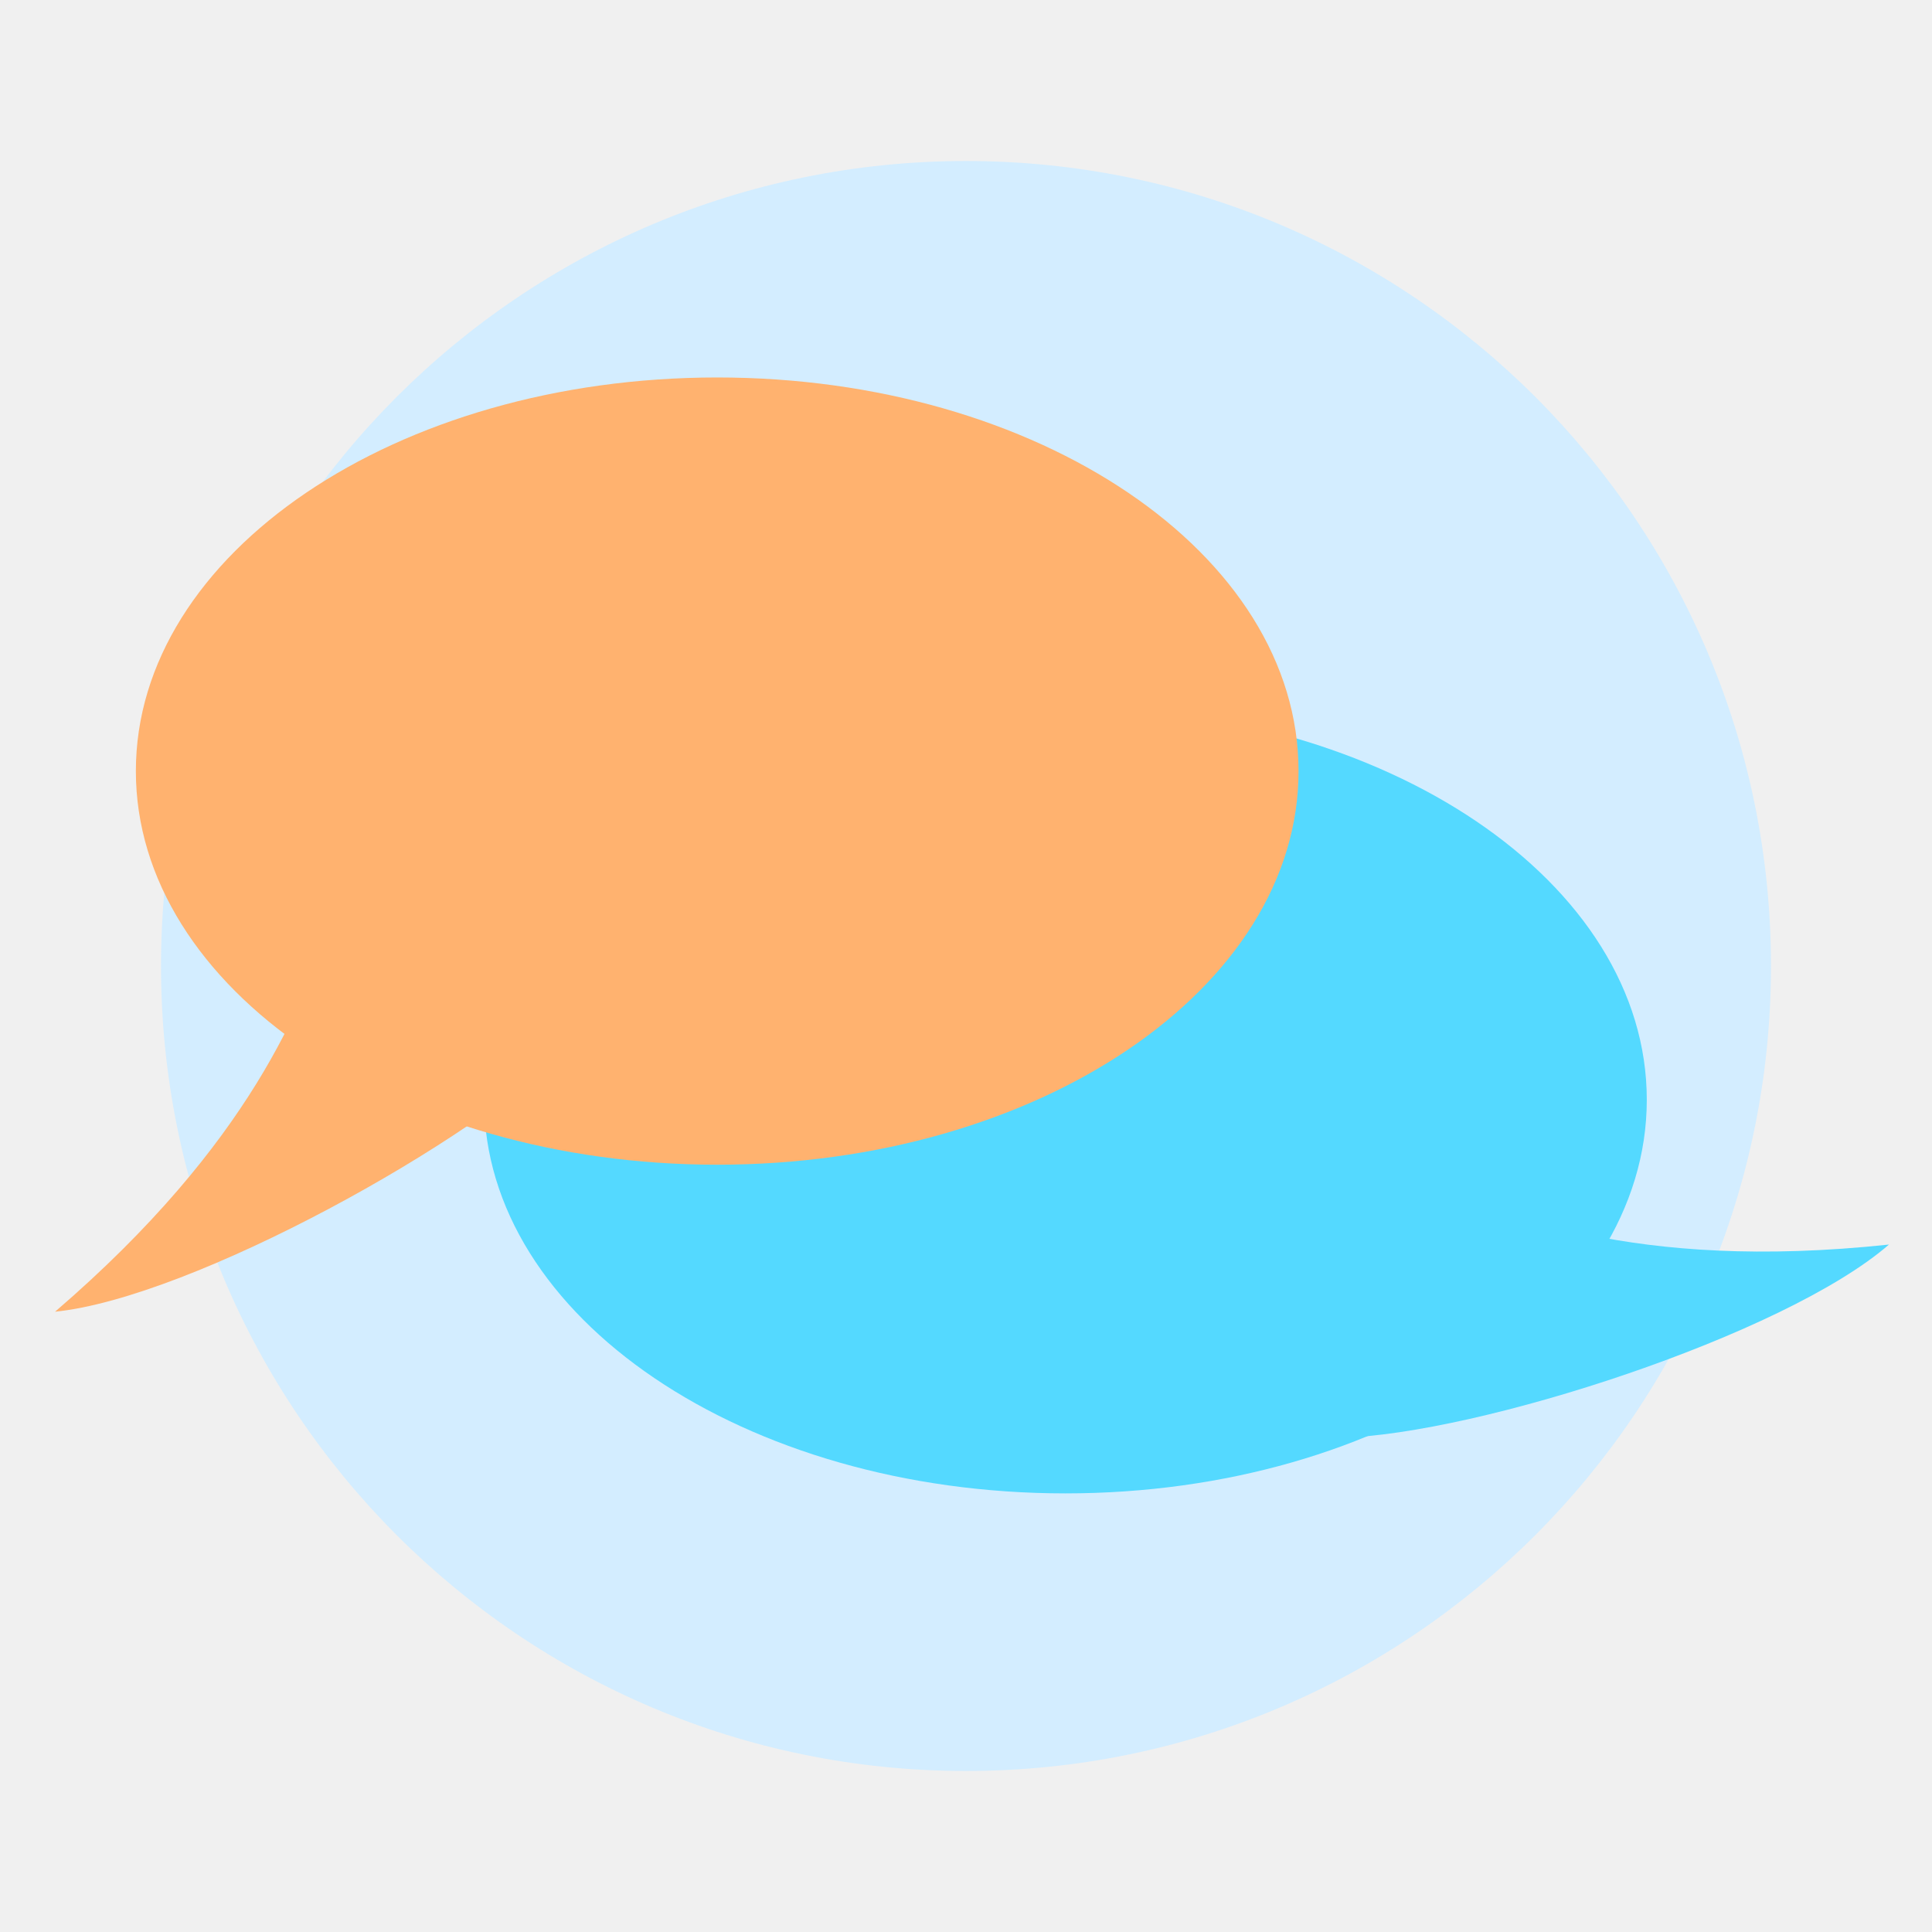
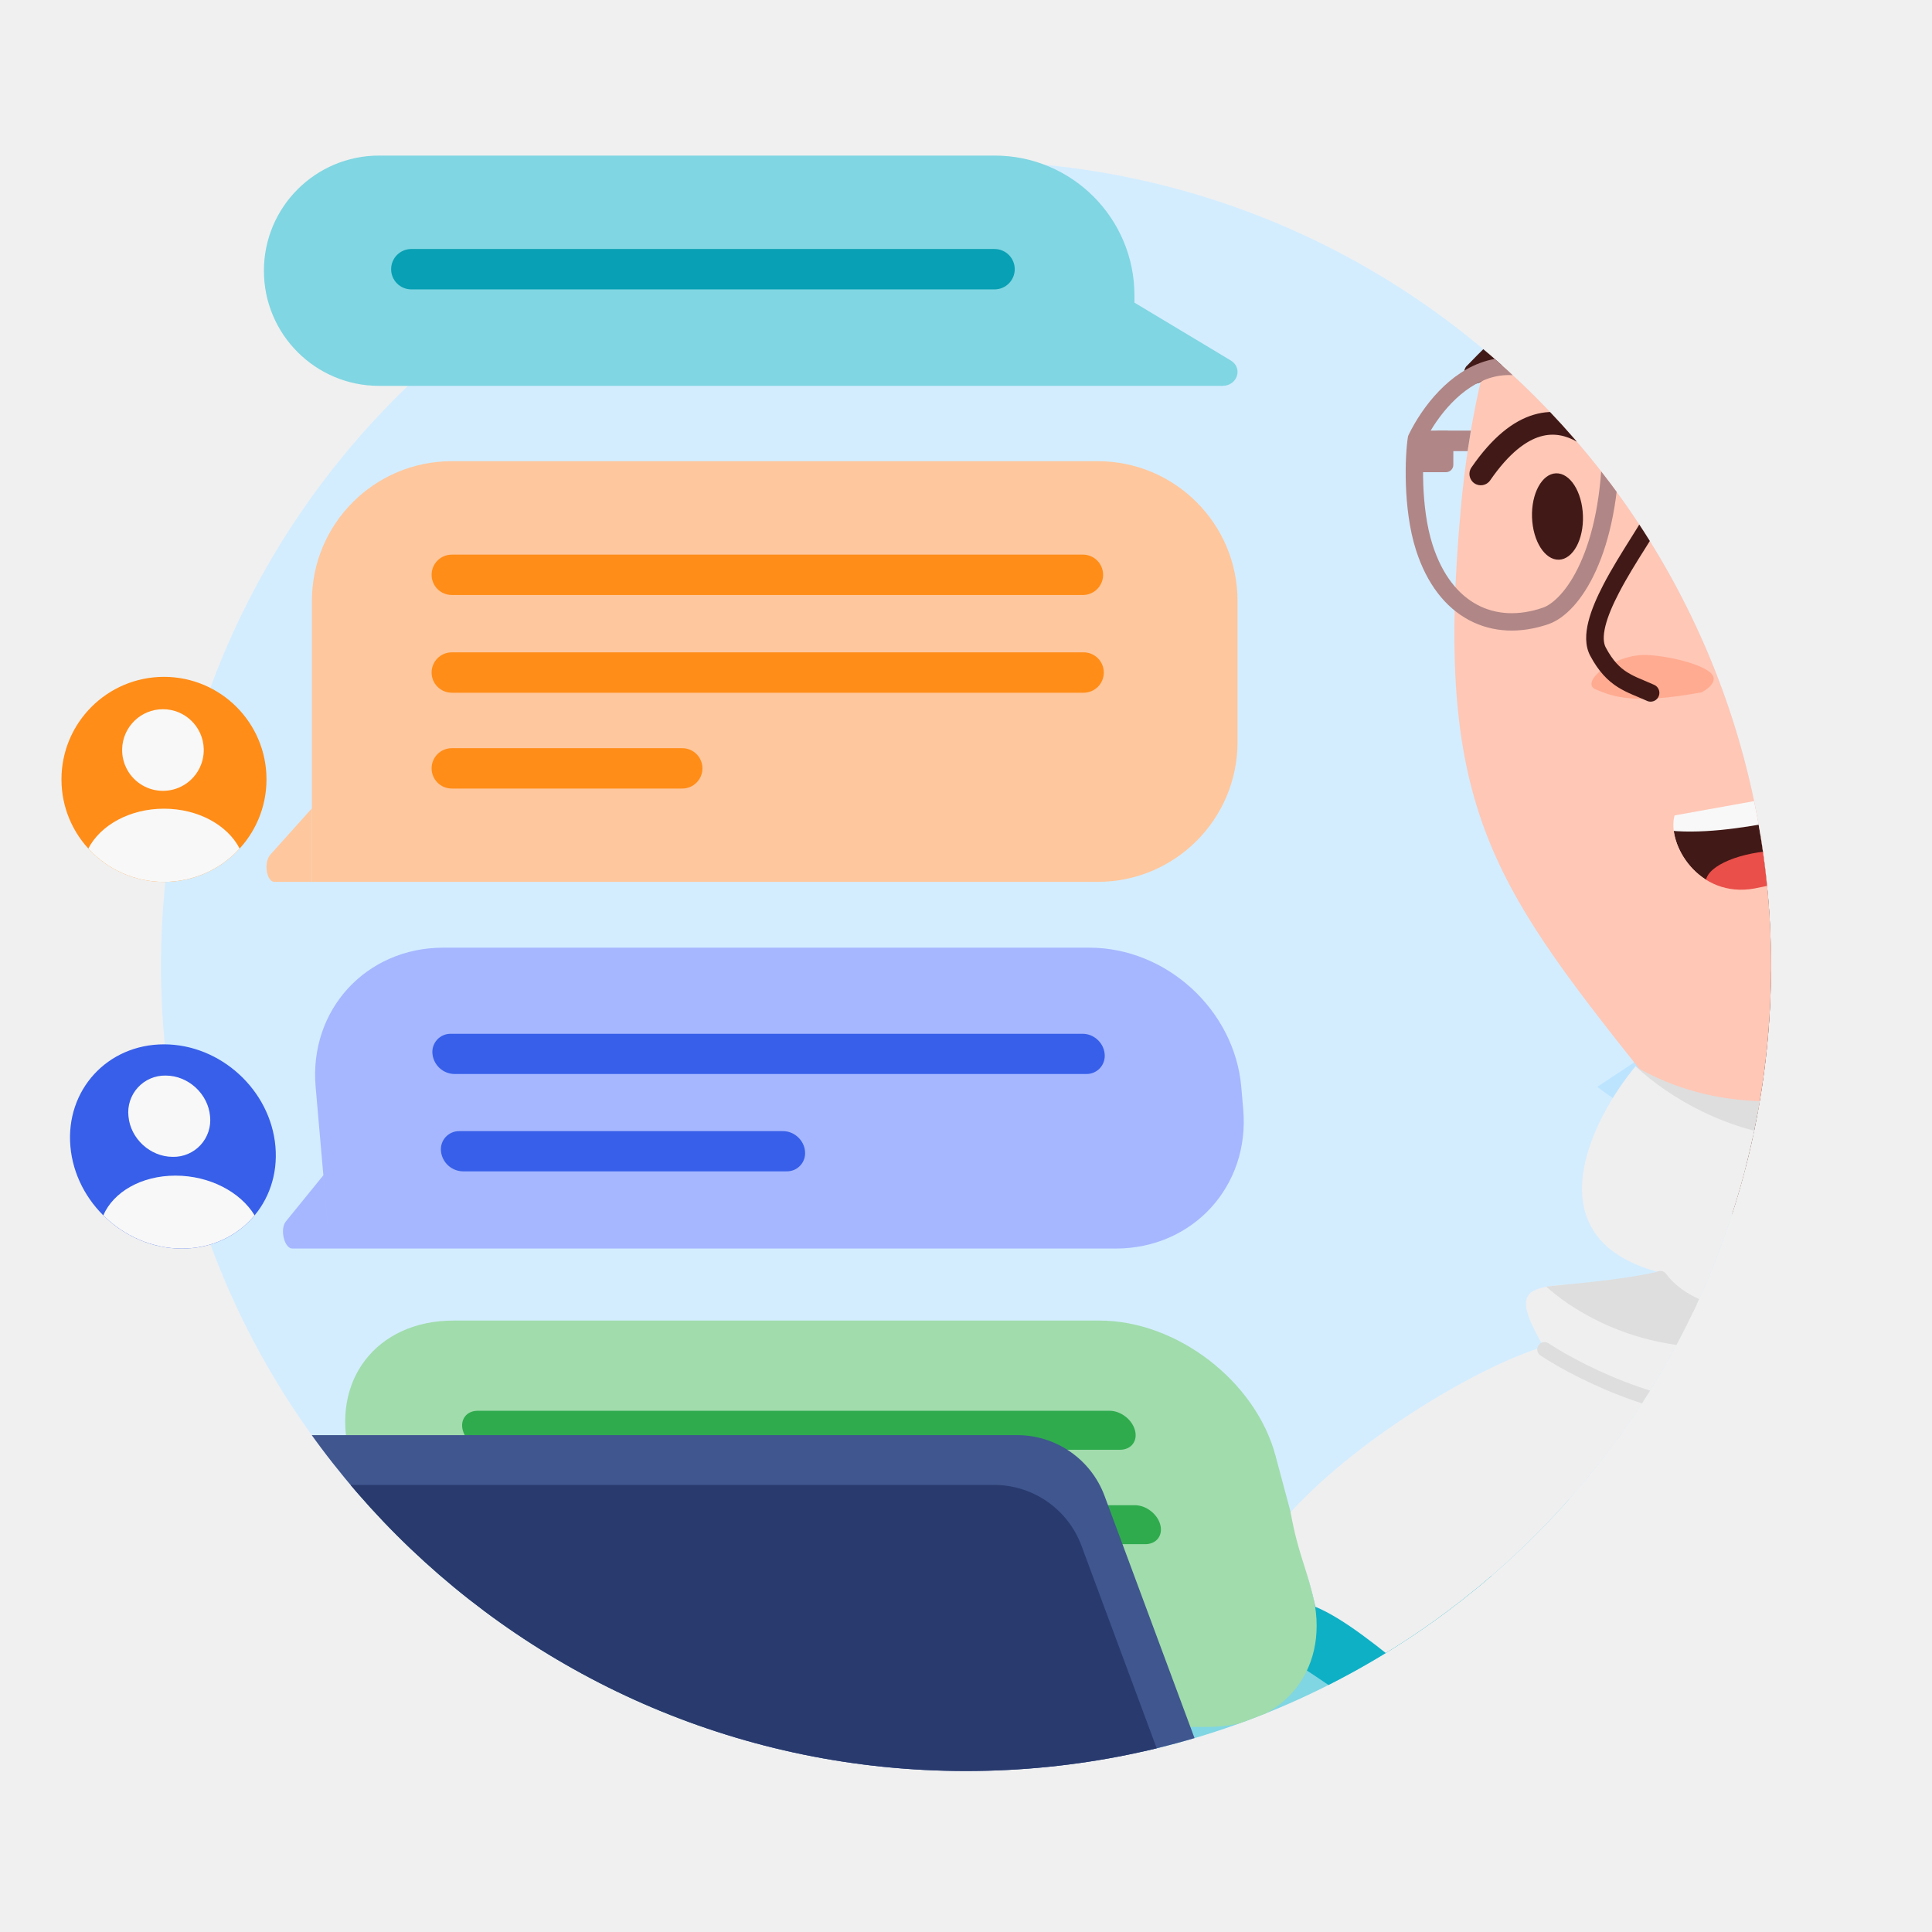
<svg xmlns="http://www.w3.org/2000/svg" width="80" height="80" fill="none" class="persona-ilustration" viewBox="0 0 80 80">
  <g clip-path="url(#k1oepFkNsjV6qbWF3SAdGXI--NAy6zUrfRtaKI8HuHc_a)">
-     <path fill="#D3EDFF" d="M40 73.333c18.41 0 33.333-14.924 33.333-33.333C73.333 21.59 58.41 6.667 40 6.667S6.667 21.59 6.667 40 21.59 73.333 40 73.333" />
-     <ellipse cx="44.118" cy="45.541" fill="#54D9FF" rx="24.072" ry="16.299" transform="rotate(180 44.118 45.54)" />
-     <path fill="#54D9FF" d="M78.22 51.533c-4.32 3.755-17.044 7.87-22.716 8.002l3.402-10.701c3.12 1.364 8.634 3.838 19.315 2.7" />
-     <ellipse cx="29.698" cy="31.929" fill="#FFB26F" rx="24.072" ry="16.299" />
-     <path fill="#FFB26F" d="M2.28 54.315c5.664-.573 17.387-7.056 21.4-11.121l-9.99-4.897c-1.18 3.228-3.221 8.977-11.41 16.018" />
+     <g clip-path="url(#k1oepFkNsjV6qbWF3SAdGXI--NAy6zUrfRtaKI8HuHc_b)">
+       <rect width="66.667" height="66.667" x="6.667" y="6.667" fill="#D3EDFF" rx="33.333" />
+       <path fill="#80D6E2" d="M115.467 76.703c-5.062-10.48-20.278-9.356-24.883-15.598-8.77 1.153-24.872-.276-33.376 2.185-8.505 2.462-22.856 30.597-26.726 37.498 1.445 1.725 4.742 9.47 24.773 21.332s46.807-5.721 64.685-16.171c-2.093-6.47 4.063-11.575-4.473-29.246" />
+       <path fill="#0EB0C6" d="M114.122 70.546c-1.682-1.993-3.929-3.394-6.386-4.489-3.722 2.052-6.945 3.63-8.027 3.63-.523 0-1.592.23-3.072.55-6.729 1.45-21.952 4.734-32.997-3.491-.413-.308-.86-.67-1.324-1.046-2.555-2.07-5.664-4.589-6.86-1.067.223-1.156-6.75 1.359-3.84 2.978 1.532.852 3.935 2.519 6.567 4.345 3.782 2.624 8.035 5.574 10.846 6.9 4.768 2.25 23.01 8.652 33.375 3.807 4.47-2.09 8.538-7.02 11.718-12.117" />
+       <path fill="#A1DCAC" d="m11.574 70.364 3.306-8.618 2.615 9.76h-4.961c-.607 0-1.15-.645-.96-1.142" />
+       <path fill="#A1DCAC" d="M14.486 60.273c-.828-3.088 1.093-5.591 4.29-5.591h26.753c3.197 0 6.459 2.503 7.286 5.59l1.513 5.644c.827 3.088-1.094 5.591-4.29 5.591H17.495z" />
+       <path fill="#2FAB4E" d="M19.163 59.225c-.12-.446.157-.808.619-.808h26.163c.461 0 .932.362 1.052.808s-.158.807-.62.807H20.215c-.462 0-.933-.361-1.052-.807M20.21 63.134c-.12-.446.158-.807.62-.807h26.162c.462 0 .933.361 1.052.807.12.446-.158.807-.62.807H21.263c-.462 0-.933-.361-1.052-.807M21.237 66.967c-.12-.446.158-.808.62-.808h9.513c.462 0 .933.362 1.052.808.12.445-.157.807-.619.807h-9.514c-.462 0-.933-.362-1.052-.807" />
+       <path fill="#3F568E" d="M42.12 59.426H10.317v44.158h50.888L45.737 61.941a3.86 3.86 0 0 0-3.617-2.515" />
+       <path fill="#293A6E" d="M41.162 61.488H9.359v44.158h50.887L44.78 64.004a3.86 3.86 0 0 0-3.617-2.516" />
+       <path fill="#000" d="M71.922 35.437s1.107 13.864-1.377 19.627c-2.434 5.654 17.83-2.395 17.83-2.395s3.33-6.743 4.797-21.755-21.255 4.52-21.255 4.52z" />
+       <path fill="#FFC7B6" d="M71.922 35.437s1.107 13.864-1.377 19.627c-2.434 5.654 17.83-2.395 17.83-2.395s3.33-6.743 4.797-21.755-21.255 4.52-21.255 4.52z" />
+       <path fill="#000" fill-opacity=".5" d="M93.87 33.162S88.71 47.22 81.144 49.055c-7.565 1.837-15.004-4.052-15.004-4.052L91.054 28.49z" style="mix-blend-mode:overlay" />
+       <path fill="#FFC7B6" d="M75.523-.798c-6.534 2.2-13.74 7.69-15.03 21.813-1.108 12.146 1.158 15.424 7.515 23.404 4.968 4.587 18.527-.979 21.587-8.913 3.561-9.238 10.966-14.342 9.133-22.39C97.204 6.43 86.846-4.613 75.52-.804z" />
+       <path fill="#411917" d="M73.811 23.197c.786.124 1.557-.625 1.723-1.673.165-1.049-.339-1.998-1.125-2.122s-1.557.625-1.722 1.673.338 1.998 1.124 2.122" />
+       <path fill="#411917" fill-rule="evenodd" d="M82.07 18.656a.47.47 0 0 1-.254.616l-1.67.697a.47.47 0 0 1-.566-.163l-.006-.008-.025-.034-.107-.134a6 6 0 0 0-.42-.46c-.369-.366-.89-.796-1.522-1.085-.626-.287-1.349-.433-2.144-.253-.797.18-1.72.698-2.722 1.836a.47.47 0 0 1-.707-.622c1.098-1.247 2.184-1.899 3.221-2.133 1.04-.235 1.975-.038 2.745.316.765.35 1.377.86 1.793 1.272.175.175.318.334.426.461l1.342-.56a.47.47 0 0 1 .616.254" clip-rule="evenodd" />
+       <path fill="#411917" d="M80.663 15.455c-2.204-.764-4.666-1.636-7.016-1.309-1.073.141-1.309-1.453-.242-1.63 2.745-.097 5.2 1.05 7.64 2.14.506.265.14 1.029-.385.803zM60.74 15.149c1.132-1.17 2.323-2.373 3.885-2.9.652-.22 1.61-.397 1.768.554a.834.834 0 0 1-.928.918c-.482-.024-1.077.121-1.528.326-.901.466-1.81 1.08-2.572 1.724-.407.36-.986-.22-.628-.625zM64.553 23.176c.582-.02 1.027-.837.993-1.825s-.533-1.772-1.115-1.752-1.027.837-.993 1.824.533 1.772 1.115 1.753" />
+       <path fill="#411917" fill-rule="evenodd" d="m67.728 19.535-.41.225za.471.471 0 0 1-.826.453l-.005-.008-.019-.034-.082-.133a6 6 0 0 0-.324-.456c-.286-.364-.684-.78-1.155-1.055-.463-.27-.975-.393-1.537-.227-.576.17-1.284.667-2.076 1.816a.47.47 0 1 1-.775-.534c.859-1.247 1.725-1.931 2.584-2.185.872-.258 1.653-.047 2.278.317.615.358 1.098.875 1.421 1.286a7 7 0 0 1 .505.74l.007.014.003.004z" clip-rule="evenodd" />
+       <path fill="#000" fill-opacity=".5" d="M70.462 28.667s.849-.426.33-.841c-.519-.416-2.042-.72-2.758-.705-1.303.039-2.632 1.153-1.952 1.43s1.52.645 4.38.116" style="mix-blend-mode:overlay" />
+       <path fill="#411917" fill-rule="evenodd" d="M68.514 21.358a.364.364 0 0 0-.497.132c-.126.218-.295.487-.484.789-.363.578-.798 1.271-1.142 1.934-.267.514-.499 1.042-.62 1.531-.12.48-.148.987.076 1.408.349.655.724 1.035 1.14 1.299.202.128.406.224.604.31l.223.094c.12.05.238.1.366.158a.364.364 0 1 0 .303-.661 13 13 0 0 0-.407-.176l-.196-.083a3.6 3.6 0 0 1-.503-.257c-.299-.189-.592-.47-.887-1.026-.099-.184-.116-.474-.013-.891.101-.408.303-.877.56-1.37.334-.644.729-1.273 1.08-1.83a31 31 0 0 0 .53-.863.364.364 0 0 0-.133-.498" clip-rule="evenodd" />
+       <mask id="k1oepFkNsjV6qbWF3SAdGXI--NAy6zUrfRtaKI8HuHc_c" width="8" height="5" x="69" y="32" maskUnits="userSpaceOnUse" style="mask-type:alpha">
+         <path fill="#411917" d="m69.34 33.765 7.617-1.37c-.118.986.383 3.528-4.298 4.393-2.332.43-3.652-1.855-3.318-3.023" />
+       </mask>
+       <g mask="url(#k1oepFkNsjV6qbWF3SAdGXI--NAy6zUrfRtaKI8HuHc_c)">
+         <path fill="#411917" d="m69.34 33.765 7.617-1.369c-.118.986.383 3.528-4.298 4.392-2.332.43-3.652-1.855-3.318-3.023" />
+         <path fill="#F8F8F8" d="M68.914 34.366c2.754.386 7.362-1 8.582-1.333l.153-1.025-9.107.97c-.145-.033-.157.511.372 1.388" />
+         <path fill="#EA4F4A" d="M70.634 36.56c.045.62 1.344 1.03 2.901.917 1.558-.114 2.783-.708 2.738-1.328s-1.344-1.03-2.901-.917c-1.558.113-2.783.708-2.738 1.328" />
+       </g>
+       <path fill="#F18513" d="M63.863 8.907s11.299-10.666 20.972 1.664c6.893 3.439 8.53 12.323 11.183 12.44 2.652.116 3.362.345 3.362.345s3.481-9.007 1.789-14.328C99.474 3.701 84.569.975 79.213-1.285 72.159-2.62 65.838 4.929 63.863 8.907" />
+       <path fill="#DEDEDE" d="M67.799 44.21c6.316 3.578 14.08-.57 17.173-3.093-.242.57-1.093 2.145-2.566 3.882-1.474 1.737-4.694 2.654-6.12 2.895-1.6-.044-5.54-.842-8.487-3.685" />
+       <path fill="#EFEFEF" d="M86.505 13.79c5.388 9.655.345 23.163-2.85 28.71-6.113 7.521-13.168 4.235-15.931 1.652-1.857 2.244-4.275 7.088.906 8.511-4.144 1.118-6.805-.446-4.708 3.102-2.392.69-7.449 3.556-10.482 6.849.323 1.807.68 2.286 1.026 3.919 2.284.94 5.823 4.62 10.149 7.727 24.284 17.438 62.119-5.311 45.722-26.678 1.036-1.144 3.031-6.047 2.72-16.515s-7.124-16.473-10.492-18.167v-2.541c0-.72-1.787-3.405-8.937-8.385S77.554-4.77 71.096-1.618c2.548 1.186 10.02 5.752 15.409 15.408" />
+       <path fill="#DEDEDE" d="M70.54 55.783c-3.336-.106-5.65-1.713-6.51-2.508 1.089-.127 3.06-.256 4.648-.627 2.172 3.178 8.173 2.054 10.997 1.017-1.655.75-5.799 2.224-9.135 2.118" />
+       <path fill="#DEDEDE" fill-rule="evenodd" d="M63.703 55.71a.303.303 0 0 0 .086.42c.81.534 2.227 1.298 3.873 1.87 1.642.57 3.54.96 5.299.714a.303.303 0 1 0-.084-.6c-1.624.227-3.417-.131-5.016-.687-1.596-.554-2.969-1.295-3.738-1.803a.303.303 0 0 0-.42.086M86.006 50.385a.303.303 0 0 0-.414-.112c-5.192 2.983-9.061 4.022-11.774 4.1-2.72.08-4.241-.805-4.82-1.619a.303.303 0 1 0-.495.352c.74 1.038 2.495 1.956 5.333 1.874 2.844-.083 6.812-1.167 12.058-4.181a.303.303 0 0 0 .112-.414" clip-rule="evenodd" />
+       <path fill="#B08686" fill-rule="evenodd" d="M82.287 18.362c.072.328.14.962.098 1.71-.044.804-.212 1.703-.608 2.47-1.27 2.458-3.933 3.333-7.328 2.61-1.526-.326-4.026-2.33-4.085-6.829 2.951-2.553 5.607-3.053 7.717-2.685 2.118.37 3.348 1.664 4.206 2.724m-4.082-3.433c-2.385-.416-5.3.192-8.44 2.962a.36.36 0 0 0-.122.27c0 4.892 2.723 7.283 4.656 7.694 3.554.758 7.026-.155 8.508-3.023.459-.887.64-1.897.688-2.76s-.037-1.613-.137-2.001a.4.4 0 0 0-.066-.133c-.932-1.184-2.722-2.596-5.087-3.009" clip-rule="evenodd" />
+       <path fill="#B08686" fill-rule="evenodd" d="M68.048 16.87c-.72.167-1.306.72-1.627 1.151l.579.429c.269-.363.724-.766 1.21-.878.232-.053.472-.042.718.073.25.116.532.35.82.788l.6-.395c-.34-.517-.715-.859-1.117-1.046a1.8 1.8 0 0 0-1.183-.121" clip-rule="evenodd" />
+       <path fill="#B08686" fill-rule="evenodd" d="M59 18.27c-.048.335-.092.995-.066 1.77.028.816.134 1.734.385 2.517.404 1.265 1.072 2.072 1.852 2.487.778.414 1.715.463 2.714.12.404-.14 1.023-.682 1.547-1.837.509-1.12.905-2.774.918-5.052-.906-1.268-1.752-2.01-2.512-2.395-.769-.39-1.461-.422-2.073-.25-1.236.348-2.226 1.559-2.765 2.64m5.164-3.032c.918.465 1.869 1.333 2.84 2.716a.36.36 0 0 1 .066.207c0 2.415-.414 4.211-.982 5.463-.56 1.236-1.295 1.988-1.969 2.22-1.153.396-2.303.359-3.286-.165-.983-.522-1.752-1.504-2.2-2.902-.278-.871-.39-1.862-.418-2.713-.03-.85.023-1.588.082-1.96a.4.4 0 0 1 .032-.101c.568-1.164 1.693-2.63 3.24-3.066.79-.222 1.668-.17 2.595.3" clip-rule="evenodd" />
+       <path fill="#B08686" d="M60.18 18.133a.303.303 0 0 0-.304-.303h-1.195a.303.303 0 0 0-.303.303v1.115c0 .168.136.304.303.304h1.195a.303.303 0 0 0 .303-.304z" />
+       <path fill="#B08686" d="M59.279 18.133c0-.167.135-.303.303-.303h1.323l-.135.85h-1.188a.303.303 0 0 1-.303-.303z" />
+       <path fill="#DEDEDE" d="M65.668 4.647c2.159-4.75 5.35-6.55 7.258-6.875l1.162 6.12L61.89 14.254c.36-1.223 1.62-4.858 3.779-9.608" />
+     </g>
+     <path fill="#80D6E2" d="M41.187 6.442a5.79 5.79 0 0 1 5.788 5.789v.3l3.985 2.393c.521.313.28 1.054-.344 1.054h-34.92a4.768 4.768 0 0 1 0-9.536z" />
+     <path fill="#08A0B4" d="M42.018 11.147a.836.836 0 0 0-.836-.836h-24.15a.836.836 0 0 0 0 1.672h24.15a.836.836 0 0 0 .836-.836" />
+     <path fill="#FFC79D" d="m11.195 35.389 1.72-1.917v3.045h-1.548c-.335 0-.458-.809-.172-1.128" />
+     <path fill="#FFC79D" d="M12.915 24.886a5.79 5.79 0 0 1 5.788-5.789h26.753a5.79 5.79 0 0 1 5.788 5.789v5.842a5.79 5.79 0 0 1-5.788 5.788H12.915z" />
+     <path fill="#FF8D18" d="M17.872 23.802c0-.462.374-.836.836-.836H44.87a.836.836 0 0 1 0 1.671H18.708a.836.836 0 0 1-.836-.835M17.872 27.848c0-.462.374-.836.836-.836H44.87a.836.836 0 0 1 0 1.672H18.708a.836.836 0 0 1-.836-.836M17.872 31.816c0-.461.374-.835.836-.835h9.514a.836.836 0 1 1 0 1.671h-9.514a.836.836 0 0 1-.836-.836M11.035 32.272a4.245 4.245 0 1 1-8.49 0 4.245 4.245 0 0 1 8.49 0" />
+     <path fill="#F8F8F8" d="M8.437 31.016a1.69 1.69 0 1 1-3.379 0 1.69 1.69 0 0 1 3.379 0M3.657 35.136c.502-.968 1.715-1.65 3.133-1.65s2.632.682 3.133 1.65a4.23 4.23 0 0 1-3.133 1.381 4.23 4.23 0 0 1-3.133-1.38" />
+     <path fill="#A6B7FF" d="m11.837 50.577 1.552-1.91.266 3.033h-1.548c-.335 0-.529-.805-.27-1.123M13.07 45.008c-.28-3.185 2.086-5.767 5.283-5.767h26.753c3.197 0 6.014 2.582 6.293 5.767l.08.925c.28 3.185-2.086 5.767-5.283 5.767H13.655z" />
+     <path fill="#375FE9" d="M17.907 43.64a.752.752 0 0 1 .763-.833h26.163c.461 0 .868.372.908.832a.752.752 0 0 1-.763.833H18.816a.93.93 0 0 1-.909-.833M18.26 47.67a.752.752 0 0 1 .763-.832h13.402c.462 0 .869.373.909.833a.752.752 0 0 1-.763.832H19.168a.93.93 0 0 1-.908-.832M11.405 47.472c.204 2.336-1.53 4.23-3.875 4.23s-4.41-1.894-4.615-4.23c-.204-2.335 1.53-4.228 3.875-4.228s4.41 1.893 4.615 4.228" />
+     <path fill="#F8F8F8" d="M8.698 46.22a1.52 1.52 0 0 1-1.542 1.683c-.933 0-1.756-.754-1.837-1.683a1.52 1.52 0 0 1 1.542-1.683c.933 0 1.755.754 1.837 1.683M4.277 50.325c.417-.965 1.571-1.645 2.989-1.645s2.691.68 3.277 1.645C9.84 51.17 8.77 51.7 7.53 51.7s-2.403-.53-3.253-1.375" />
  </g>
  <defs>
    <clipPath id="k1oepFkNsjV6qbWF3SAdGXI--NAy6zUrfRtaKI8HuHc_a">
      <path fill="#fff" d="M0 0h80v80H0z" />
    </clipPath>
+     <clipPath id="k1oepFkNsjV6qbWF3SAdGXI--NAy6zUrfRtaKI8HuHc_b">
+       <rect width="66.667" height="66.667" x="6.667" y="6.667" fill="#fff" rx="33.333" />
+     </clipPath>
  </defs>
</svg>
